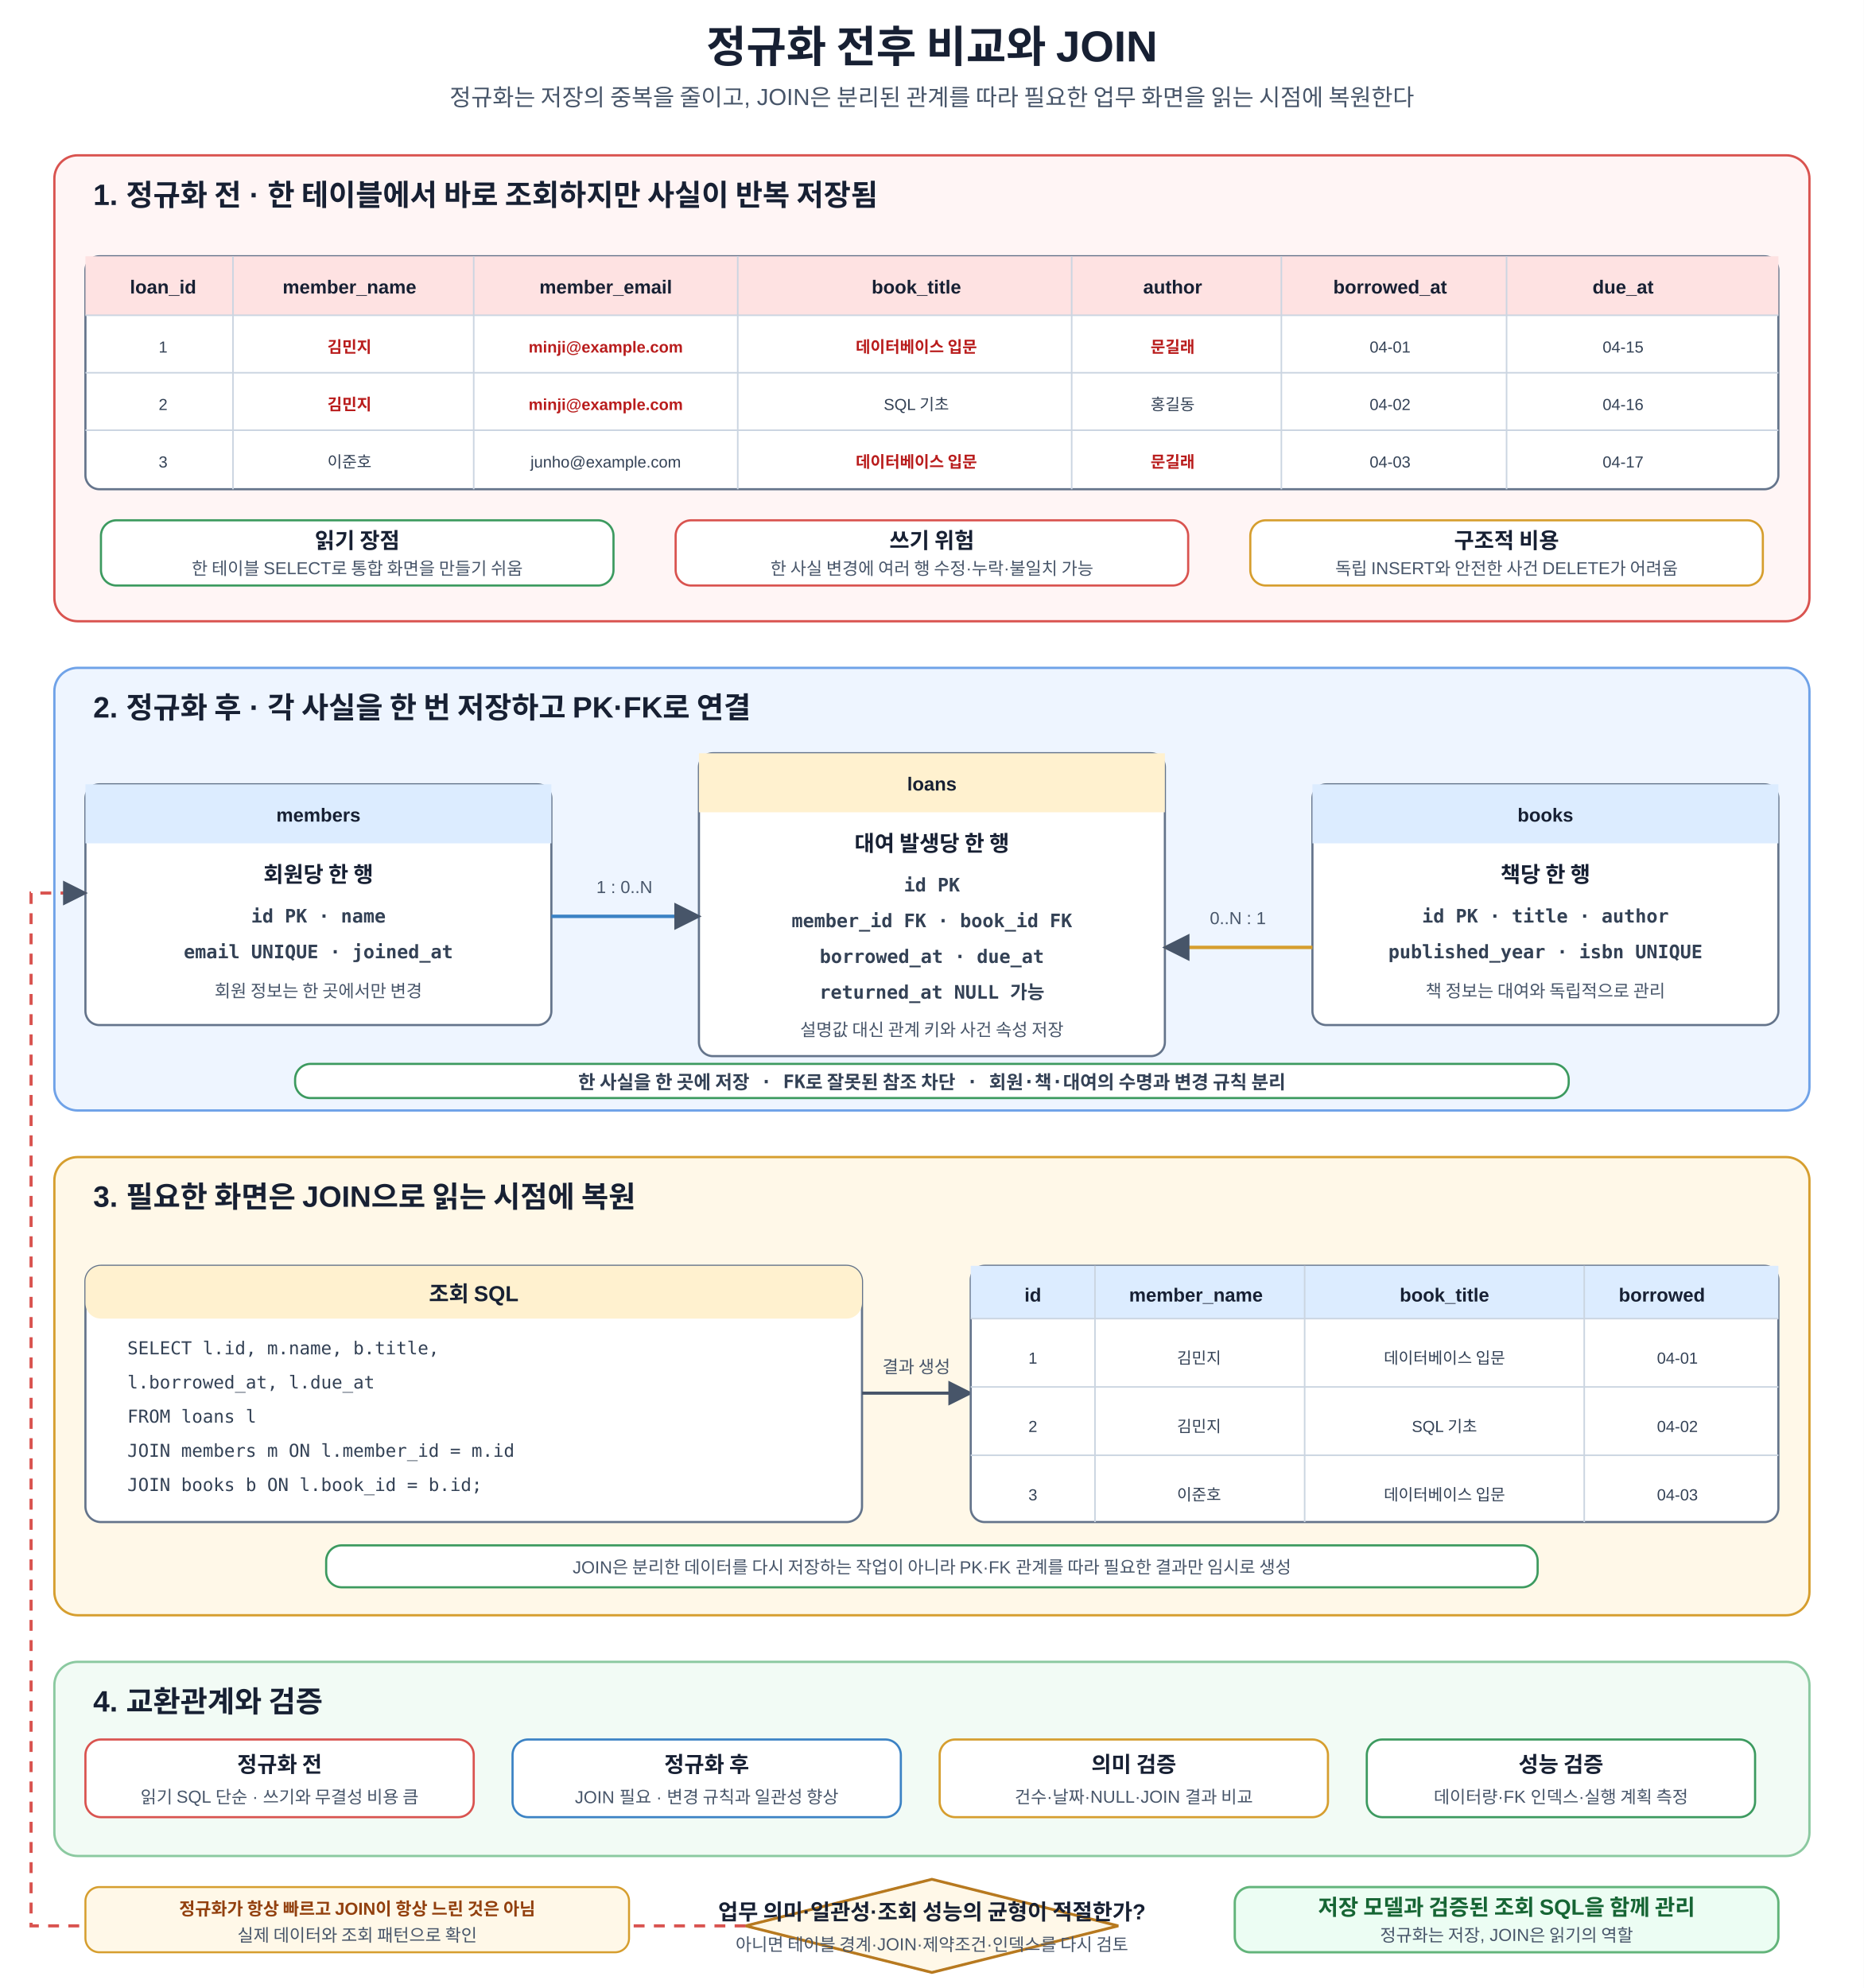
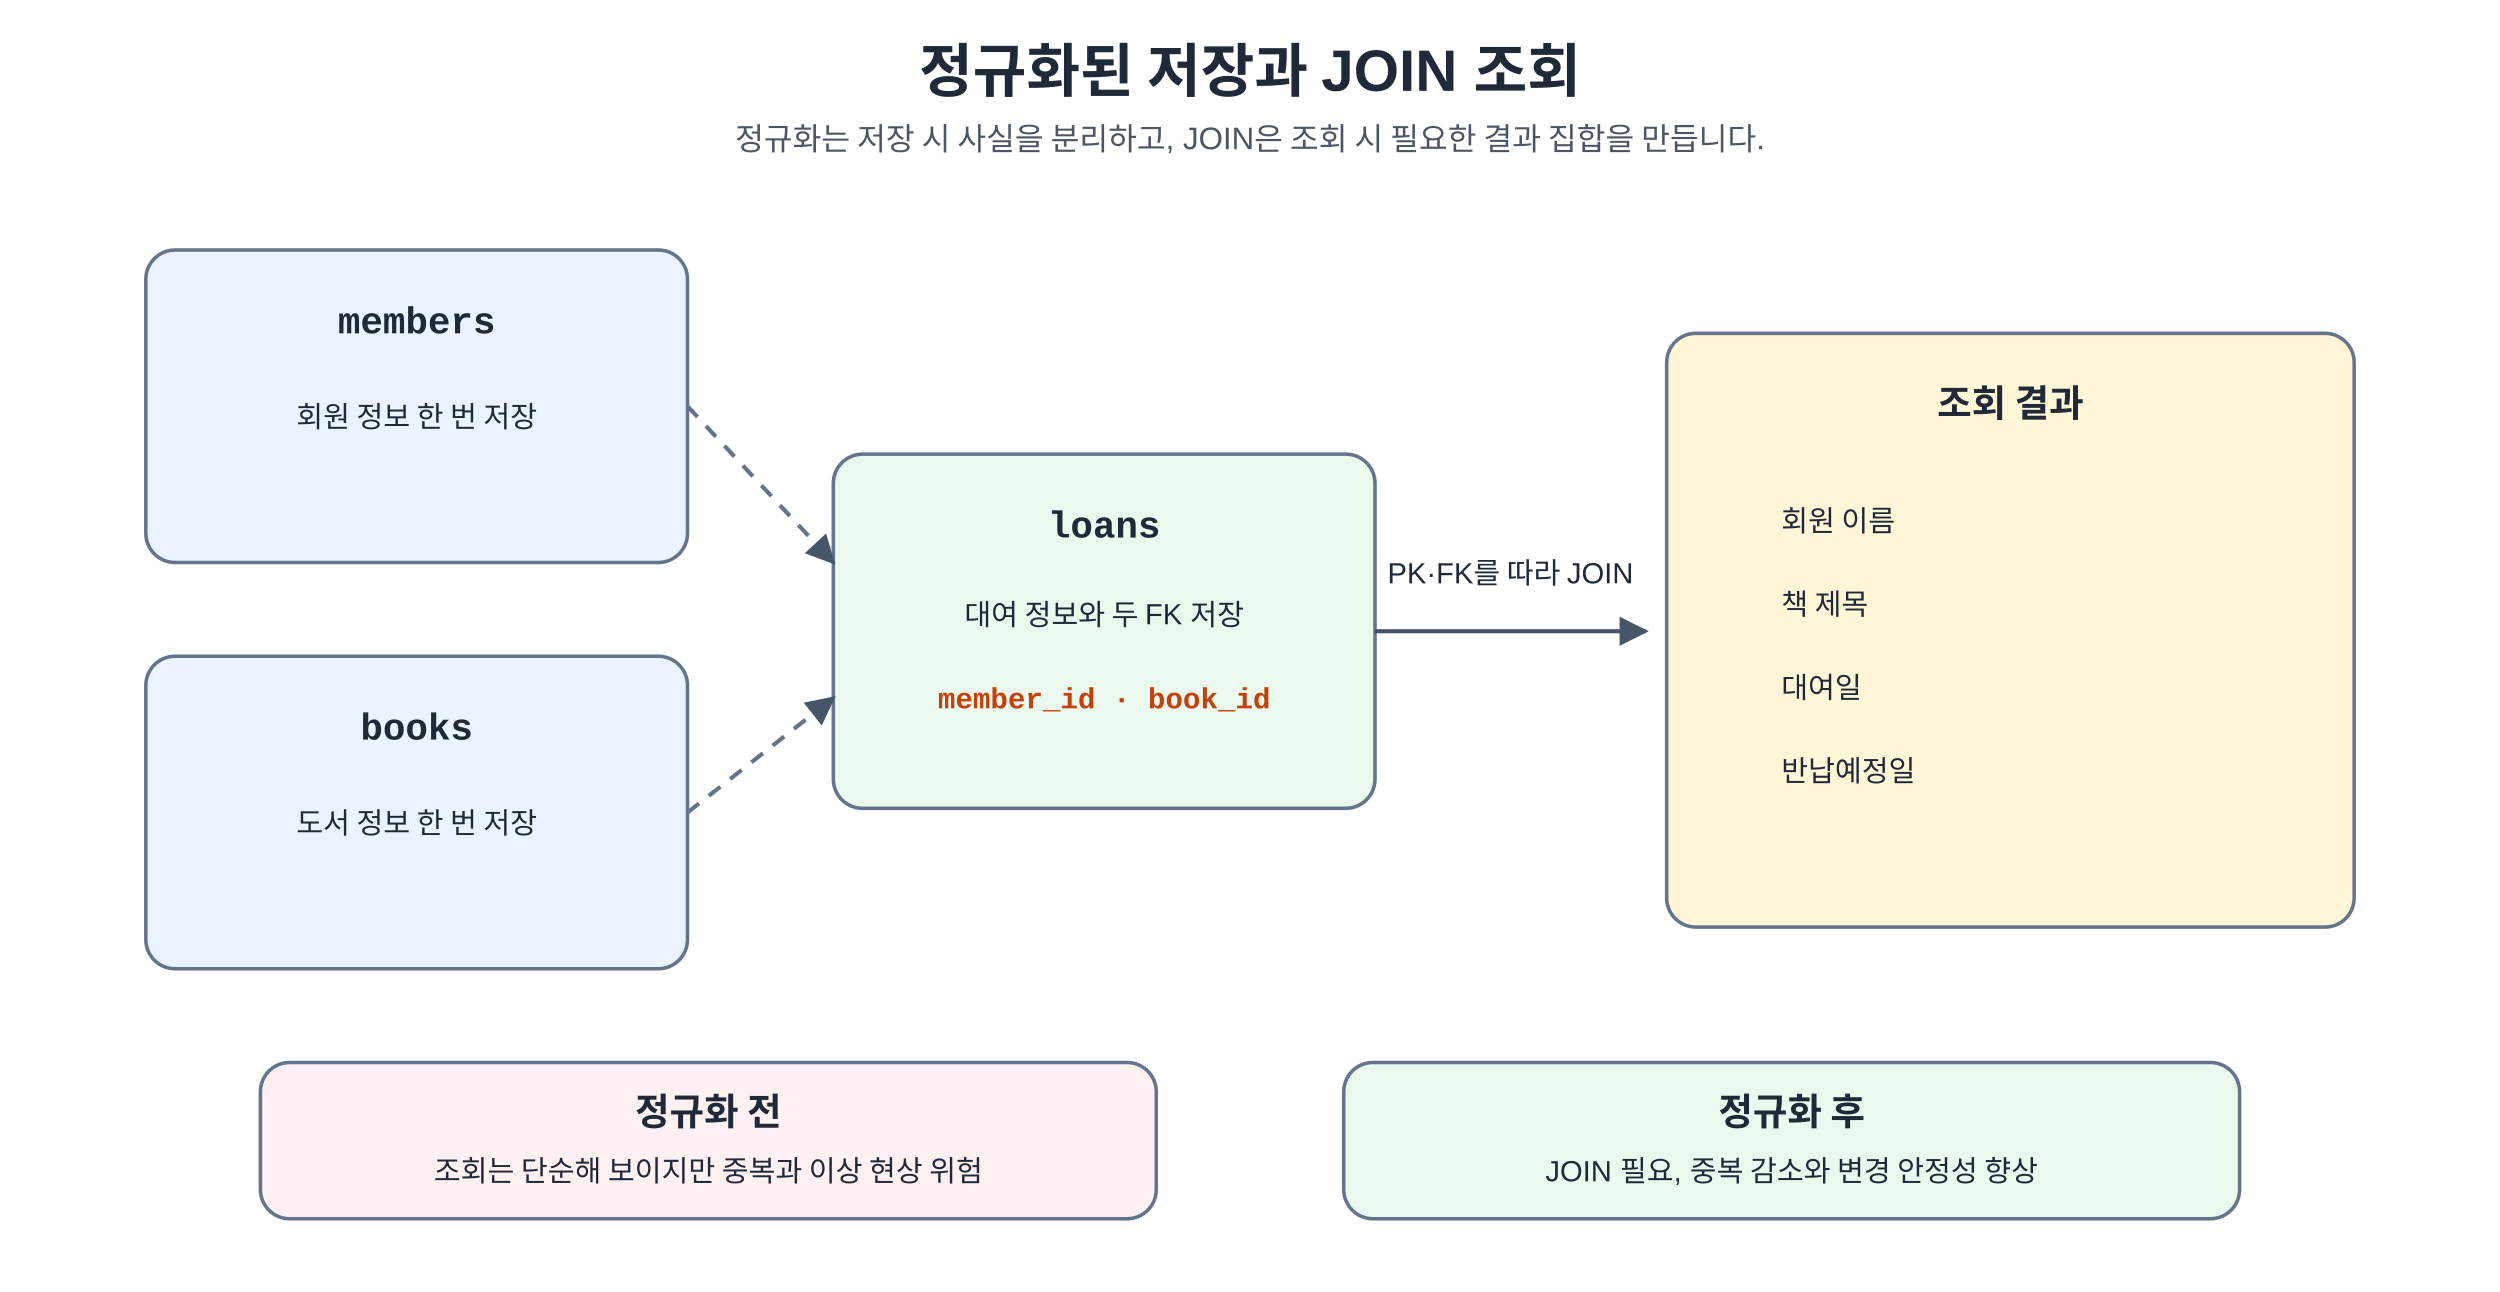
- <svg xmlns="http://www.w3.org/2000/svg" width="1200" height="1280" viewBox="0 0 1200 1280" role="img" aria-labelledby="title desc">
+ <svg xmlns="http://www.w3.org/2000/svg" width="100%" viewBox="0 0 1200 620" role="img" aria-labelledby="title desc" preserveAspectRatio="xMidYMid meet">
+   <style>
+     .ko { font-family: "Malgun Gothic", "Apple SD Gothic Neo", "Noto Sans KR", Arial, sans-serif; fill: #1f2937; }
+     .mono { font-family: Consolas, D2Coding, "Courier New", monospace; fill: #1f2937; }
+     .title { font-size: 28px; font-weight: 700; }
+     .sub { font-size: 15px; fill: #4b5563; }
+     .h { font-size: 18px; font-weight: 700; }
+     .b { font-size: 14px; }
+     .s { font-size: 12.5px; }
+     .box { stroke: #64748b; stroke-width: 1.7; rx: 14; ry: 14; }
+     .problem { fill: #fff1f1; }
+     .insert { fill: #fff6d8; }
+     .update { fill: #ffeaea; }
+     .delete { fill: #f3edff; }
+     .nf1 { fill: #eaf3ff; }
+     .nf2 { fill: #fff0df; }
+     .nf3 { fill: #f2ecff; }
+     .good { fill: #eaf8ee; }
+     .review { fill: #eaf3ff; }
+     .ai { fill: #f2ecff; }
+     .note { fill: #fff6d8; }
+     .pk { fill: #1d4ed8; font-weight: 700; }
+     .fk { fill: #c2410c; font-weight: 700; }
+     .line { stroke: #475569; stroke-width: 2; fill: none; }
+     .dash { stroke: #64748b; stroke-width: 2; stroke-dasharray: 7 6; fill: none; }
+     .hot { fill: #b91c1c; font-weight: 700; }
+   </style>
  <defs>
-     <marker id="a" viewBox="0 0 10 10" refX="9" refY="5" markerWidth="8" markerHeight="8" orient="auto">
-       <path d="M0 0L10 5L0 10z" fill="#475569" />
+     <marker id="arrow" viewBox="0 0 10 10" refX="9" refY="5" markerWidth="7" markerHeight="7" orient="auto-start-reverse">
+       <path d="M 0 0 L 10 5 L 0 10 z" fill="#475569" />
    </marker>
-     <style>text{font-family:Malgun Gothic,Apple SD Gothic Neo,Noto Sans KR,Arial,sans-serif;fill:#172033}.t{font-size:28px;font-weight:700;text-anchor:middle}.s{font-size:15px;text-anchor:middle;fill:#475569}.panel{stroke-width:1.5;rx:15}.before{fill:#fff5f5;stroke:#d9534f}.after{fill:#eef5ff;stroke:#6fa2e8}.join{fill:#fff8e8;stroke:#d69e2e}.verify{fill:#f2fbf5;stroke:#8bc9a0}.pt{font-size:19px;font-weight:700}.table{fill:#fff;stroke:#64748b;stroke-width:1.4;rx:9}.headR{fill:#fee2e2}.headB{fill:#dcecff}.headO{fill:#fff1cf}.th{font-size:12.2px;font-weight:700;text-anchor:middle}.cell{font-size:10.3px;text-anchor:middle;fill:#334155}.repeat{font-size:10.3px;font-weight:700;text-anchor:middle;fill:#b91c1c}.line{stroke:#cbd5e1;stroke-width:1}.box{fill:#fff;stroke-width:1.4;rx:10}.red{stroke:#d9534f}.orange{stroke:#d69e2e}.blue{stroke:#3b82c4}.green{stroke:#3c9a5f}.purple{stroke:#7c5cc4}.gray{stroke:#64748b}.h{font-size:14px;font-weight:700;text-anchor:middle}.m{font-size:11.2px;text-anchor:middle;fill:#475569}.code{font-family:Consolas,D2Coding,monospace;font-size:12px;font-weight:700;text-anchor:middle;fill:#334155}.codeL{font-family:Consolas,D2Coding,monospace;font-size:11.5px;fill:#334155}.arr{stroke:#475569;stroke-width:2;fill:none;marker-end:url(#a)}.relB{stroke:#3b82c4;stroke-width:2.2;fill:none;marker-end:url(#a)}.relO{stroke:#d69e2e;stroke-width:2.2;fill:none;marker-end:url(#a)}.back{stroke:#d9534f;stroke-width:2;fill:none;stroke-dasharray:7 6;marker-end:url(#a)}.decision{fill:#fff8e8;stroke:#b7791f;stroke-width:1.8}.dt{font-size:14px;font-weight:700;text-anchor:middle}.note{fill:#fff8e8;stroke:#d69e2e;stroke-width:1.3;rx:9}.nt{font-size:11.2px;font-weight:700;text-anchor:middle;fill:#92400e}.core{fill:#ecfdf3;stroke:#62b47a;stroke-width:1.5;rx:10}.cv{font-size:14.1px;font-weight:700;text-anchor:middle;fill:#166534}.tagR{fill:#fee2e2}.tagB{fill:#dcecff}.tagO{fill:#fff1cf}</style>
  </defs>
-   <rect width="1200" height="1280" fill="#fff" />
-   <text x="600" y="40" class="t">정규화 전후 비교와 JOIN</text>
-   <text x="600" y="68" class="s">정규화는 저장의 중복을 줄이고, JOIN은 분리된 관계를 따라 필요한 업무 화면을 읽는 시점에 복원한다</text>
-   <rect x="35" y="100" width="1130" height="300" class="panel before" />
-   <text x="60" y="132" class="pt">1. 정규화 전 · 한 테이블에서 바로 조회하지만 사실이 반복 저장됨</text>
-   <rect x="55" y="165" width="1090" height="150" class="table" />
-   <rect x="55" y="165" width="1090" height="38" class="headR" />
-   <text x="105" y="189" class="th">loan_id</text>
-   <text x="225" y="189" class="th">member_name</text>
-   <text x="390" y="189" class="th">member_email</text>
-   <text x="590" y="189" class="th">book_title</text>
-   <text x="755" y="189" class="th">author</text>
-   <text x="895" y="189" class="th">borrowed_at</text>
-   <text x="1045" y="189" class="th">due_at</text>
-   <line x1="55" y1="203" x2="1145" y2="203" class="line" />
-   <line x1="55" y1="240" x2="1145" y2="240" class="line" />
-   <line x1="55" y1="277" x2="1145" y2="277" class="line" />
-   <line x1="150" y1="165" x2="150" y2="315" class="line" />
-   <line x1="305" y1="165" x2="305" y2="315" class="line" />
-   <line x1="475" y1="165" x2="475" y2="315" class="line" />
-   <line x1="690" y1="165" x2="690" y2="315" class="line" />
-   <line x1="825" y1="165" x2="825" y2="315" class="line" />
-   <line x1="970" y1="165" x2="970" y2="315" class="line" />
-   <text x="105" y="227" class="cell">1</text>
-   <text x="225" y="227" class="repeat">김민지</text>
-   <text x="390" y="227" class="repeat">minji@example.com</text>
-   <text x="590" y="227" class="repeat">데이터베이스 입문</text>
-   <text x="755" y="227" class="repeat">문길래</text>
-   <text x="895" y="227" class="cell">04-01</text>
-   <text x="1045" y="227" class="cell">04-15</text>
-   <text x="105" y="264" class="cell">2</text>
-   <text x="225" y="264" class="repeat">김민지</text>
-   <text x="390" y="264" class="repeat">minji@example.com</text>
-   <text x="590" y="264" class="cell">SQL 기초</text>
-   <text x="755" y="264" class="cell">홍길동</text>
-   <text x="895" y="264" class="cell">04-02</text>
-   <text x="1045" y="264" class="cell">04-16</text>
-   <text x="105" y="301" class="cell">3</text>
-   <text x="225" y="301" class="cell">이준호</text>
-   <text x="390" y="301" class="cell">junho@example.com</text>
-   <text x="590" y="301" class="repeat">데이터베이스 입문</text>
-   <text x="755" y="301" class="repeat">문길래</text>
-   <text x="895" y="301" class="cell">04-03</text>
-   <text x="1045" y="301" class="cell">04-17</text>
-   <rect x="65" y="335" width="330" height="42" class="box green" />
-   <text x="230" y="353" class="h">읽기 장점</text>
-   <text x="230" y="370" class="m">한 테이블 SELECT로 통합 화면을 만들기 쉬움</text>
-   <rect x="435" y="335" width="330" height="42" class="box red" />
-   <text x="600" y="353" class="h">쓰기 위험</text>
-   <text x="600" y="370" class="m">한 사실 변경에 여러 행 수정·누락·불일치 가능</text>
-   <rect x="805" y="335" width="330" height="42" class="box orange" />
-   <text x="970" y="353" class="h">구조적 비용</text>
-   <text x="970" y="370" class="m">독립 INSERT와 안전한 사건 DELETE가 어려움</text>
-   <rect x="35" y="430" width="1130" height="285" class="panel after" />
-   <text x="60" y="462" class="pt">2. 정규화 후 · 각 사실을 한 번 저장하고 PK·FK로 연결</text>
-   <rect x="55" y="505" width="300" height="155" class="table" />
-   <rect x="55" y="505" width="300" height="38" class="headB" />
-   <text x="205" y="529" class="th">members</text>
-   <text x="205" y="568" class="h">회원당 한 행</text>
-   <text x="205" y="594" class="code">id PK · name</text>
-   <text x="205" y="617" class="code">email UNIQUE · joined_at</text>
-   <text x="205" y="642" class="m">회원 정보는 한 곳에서만 변경</text>
-   <rect x="450" y="485" width="300" height="195" class="table" />
-   <rect x="450" y="485" width="300" height="38" class="headO" />
-   <text x="600" y="509" class="th">loans</text>
-   <text x="600" y="548" class="h">대여 발생당 한 행</text>
-   <text x="600" y="574" class="code">id PK</text>
-   <text x="600" y="597" class="code">member_id FK · book_id FK</text>
-   <text x="600" y="620" class="code">borrowed_at · due_at</text>
-   <text x="600" y="643" class="code">returned_at NULL 가능</text>
-   <text x="600" y="667" class="m">설명값 대신 관계 키와 사건 속성 저장</text>
-   <rect x="845" y="505" width="300" height="155" class="table" />
-   <rect x="845" y="505" width="300" height="38" class="headB" />
-   <text x="995" y="529" class="th">books</text>
-   <text x="995" y="568" class="h">책당 한 행</text>
-   <text x="995" y="594" class="code">id PK · title · author</text>
-   <text x="995" y="617" class="code">published_year · isbn UNIQUE</text>
-   <text x="995" y="642" class="m">책 정보는 대여와 독립적으로 관리</text>
-   <path d="M355 590H450" class="relB" />
-   <path d="M845 610H750" class="relO" />
-   <text x="402" y="575" class="m">1 : 0..N</text>
-   <text x="797" y="595" class="m">0..N : 1</text>
-   <rect x="190" y="685" width="820" height="22" class="box green" />
-   <text x="600" y="701" class="code">한 사실을 한 곳에 저장 · FK로 잘못된 참조 차단 · 회원·책·대여의 수명과 변경 규칙 분리</text>
-   <rect x="35" y="745" width="1130" height="295" class="panel join" />
-   <text x="60" y="777" class="pt">3. 필요한 화면은 JOIN으로 읽는 시점에 복원</text>
-   <rect x="55" y="815" width="500" height="165" class="box gray" />
-   <rect x="55" y="815" width="500" height="34" class="tagO" rx="10" />
-   <text x="305" y="838" class="h">조회 SQL</text>
-   <text x="82" y="872" class="codeL">SELECT l.id, m.name, b.title,</text>
-   <text x="82" y="894" class="codeL">       l.borrowed_at, l.due_at</text>
-   <text x="82" y="916" class="codeL">FROM loans l</text>
-   <text x="82" y="938" class="codeL">JOIN members m ON l.member_id = m.id</text>
-   <text x="82" y="960" class="codeL">JOIN books b ON l.book_id = b.id;</text>
-   <path d="M555 897H625" class="arr" />
-   <text x="590" y="884" class="m">결과 생성</text>
-   <rect x="625" y="815" width="520" height="165" class="table" />
-   <rect x="625" y="815" width="520" height="34" class="headB" />
-   <text x="665" y="838" class="th">id</text>
-   <text x="770" y="838" class="th">member_name</text>
-   <text x="930" y="838" class="th">book_title</text>
-   <text x="1070" y="838" class="th">borrowed</text>
-   <line x1="625" y1="849" x2="1145" y2="849" class="line" />
-   <line x1="625" y1="893" x2="1145" y2="893" class="line" />
-   <line x1="625" y1="937" x2="1145" y2="937" class="line" />
-   <line x1="705" y1="815" x2="705" y2="980" class="line" />
-   <line x1="840" y1="815" x2="840" y2="980" class="line" />
-   <line x1="1020" y1="815" x2="1020" y2="980" class="line" />
-   <text x="665" y="878" class="cell">1</text>
-   <text x="772" y="878" class="cell">김민지</text>
-   <text x="930" y="878" class="cell">데이터베이스 입문</text>
-   <text x="1080" y="878" class="cell">04-01</text>
-   <text x="665" y="922" class="cell">2</text>
-   <text x="772" y="922" class="cell">김민지</text>
-   <text x="930" y="922" class="cell">SQL 기초</text>
-   <text x="1080" y="922" class="cell">04-02</text>
-   <text x="665" y="966" class="cell">3</text>
-   <text x="772" y="966" class="cell">이준호</text>
-   <text x="930" y="966" class="cell">데이터베이스 입문</text>
-   <text x="1080" y="966" class="cell">04-03</text>
-   <rect x="210" y="995" width="780" height="27" class="box green" />
-   <text x="600" y="1013" class="m">JOIN은 분리한 데이터를 다시 저장하는 작업이 아니라 PK·FK 관계를 따라 필요한 결과만 임시로 생성</text>
-   <rect x="35" y="1070" width="1130" height="125" class="panel verify" />
-   <text x="60" y="1102" class="pt">4. 교환관계와 검증</text>
-   <rect x="55" y="1120" width="250" height="50" class="box red" />
-   <text x="180" y="1141" class="h">정규화 전</text>
-   <text x="180" y="1161" class="m">읽기 SQL 단순 · 쓰기와 무결성 비용 큼</text>
-   <rect x="330" y="1120" width="250" height="50" class="box blue" />
-   <text x="455" y="1141" class="h">정규화 후</text>
-   <text x="455" y="1161" class="m">JOIN 필요 · 변경 규칙과 일관성 향상</text>
-   <rect x="605" y="1120" width="250" height="50" class="box orange" />
-   <text x="730" y="1141" class="h">의미 검증</text>
-   <text x="730" y="1161" class="m">건수·날짜·NULL·JOIN 결과 비교</text>
-   <rect x="880" y="1120" width="250" height="50" class="box green" />
-   <text x="1005" y="1141" class="h">성능 검증</text>
-   <text x="1005" y="1161" class="m">데이터량·FK 인덱스·실행 계획 측정</text>
-   <polygon points="600,1210 720,1240 600,1270 480,1240" class="decision" />
-   <text x="600" y="1236" class="dt">업무 의미·일관성·조회 성능의 균형이 적절한가?</text>
-   <text x="600" y="1256" class="m">아니면 테이블 경계·JOIN·제약조건·인덱스를 다시 검토</text>
-   <path d="M480 1240H20V575H55" class="back" />
-   <rect x="55" y="1215" width="350" height="42" class="note" />
-   <text x="230" y="1233" class="nt">정규화가 항상 빠르고 JOIN이 항상 느린 것은 아님</text>
-   <text x="230" y="1250" class="m">실제 데이터와 조회 패턴으로 확인</text>
-   <rect x="795" y="1215" width="350" height="42" class="core" />
-   <text x="970" y="1233" class="cv">저장 모델과 검증된 조회 SQL을 함께 관리</text>
-   <text x="970" y="1250" class="m">정규화는 저장, JOIN은 읽기의 역할</text>
+   <rect x="0" y="0" width="1200" height="620" fill="#ffffff" />
+   <text x="600" y="44" text-anchor="middle" class="ko title">정규화된 저장과 JOIN 조회</text>
+   <text x="600" y="72" text-anchor="middle" class="ko sub">정규화는 저장 시 사실을 분리하고, JOIN은 조회 시 필요한 결과 집합을 만듭니다.</text>
+   <rect x="70" y="120" width="260" height="150" class="box nf1" />
+   <text x="200" y="160" text-anchor="middle" class="mono h">members</text>
+   <text x="200" y="205" text-anchor="middle" class="ko b">회원 정보 한 번 저장</text>
+   <rect x="70" y="315" width="260" height="150" class="box nf1" />
+   <text x="200" y="355" text-anchor="middle" class="mono h">books</text>
+   <text x="200" y="400" text-anchor="middle" class="ko b">도서 정보 한 번 저장</text>
+   <rect x="400" y="218" width="260" height="170" class="box good" />
+   <text x="530" y="258" text-anchor="middle" class="mono h">loans</text>
+   <text x="530" y="300" text-anchor="middle" class="ko b">대여 정보와 두 FK 저장</text>
+   <text x="530" y="340" text-anchor="middle" class="mono b fk">member_id · book_id</text>
+   <line x1="330" y1="195" x2="400" y2="270" class="dash" marker-end="url(#arrow)" />
+   <line x1="330" y1="390" x2="400" y2="335" class="dash" marker-end="url(#arrow)" />
+   <line x1="660" y1="303" x2="790" y2="303" class="line" marker-end="url(#arrow)" />
+   <text x="725" y="280" text-anchor="middle" class="ko b">PK·FK를 따라 JOIN</text>
+   <rect x="800" y="160" width="330" height="285" class="box note" />
+   <text x="965" y="200" text-anchor="middle" class="ko h">조회 결과</text>
+   <text x="855" y="255" class="ko b">회원 이름</text>
+   <text x="855" y="295" class="ko b">책 제목</text>
+   <text x="855" y="335" class="ko b">대여일</text>
+   <text x="855" y="375" class="ko b">반납예정일</text>
+   <rect x="125" y="510" width="430" height="75" class="box problem" />
+   <text x="340" y="540" text-anchor="middle" class="ko h">정규화 전</text>
+   <text x="340" y="567" text-anchor="middle" class="ko b">조회는 단순해 보이지만 중복과 이상 현상 위험</text>
+   <rect x="645" y="510" width="430" height="75" class="box good" />
+   <text x="860" y="540" text-anchor="middle" class="ko h">정규화 후</text>
+   <text x="860" y="567" text-anchor="middle" class="ko b">JOIN 필요, 중복 감소와 변경 안정성 향상</text>
</svg>
